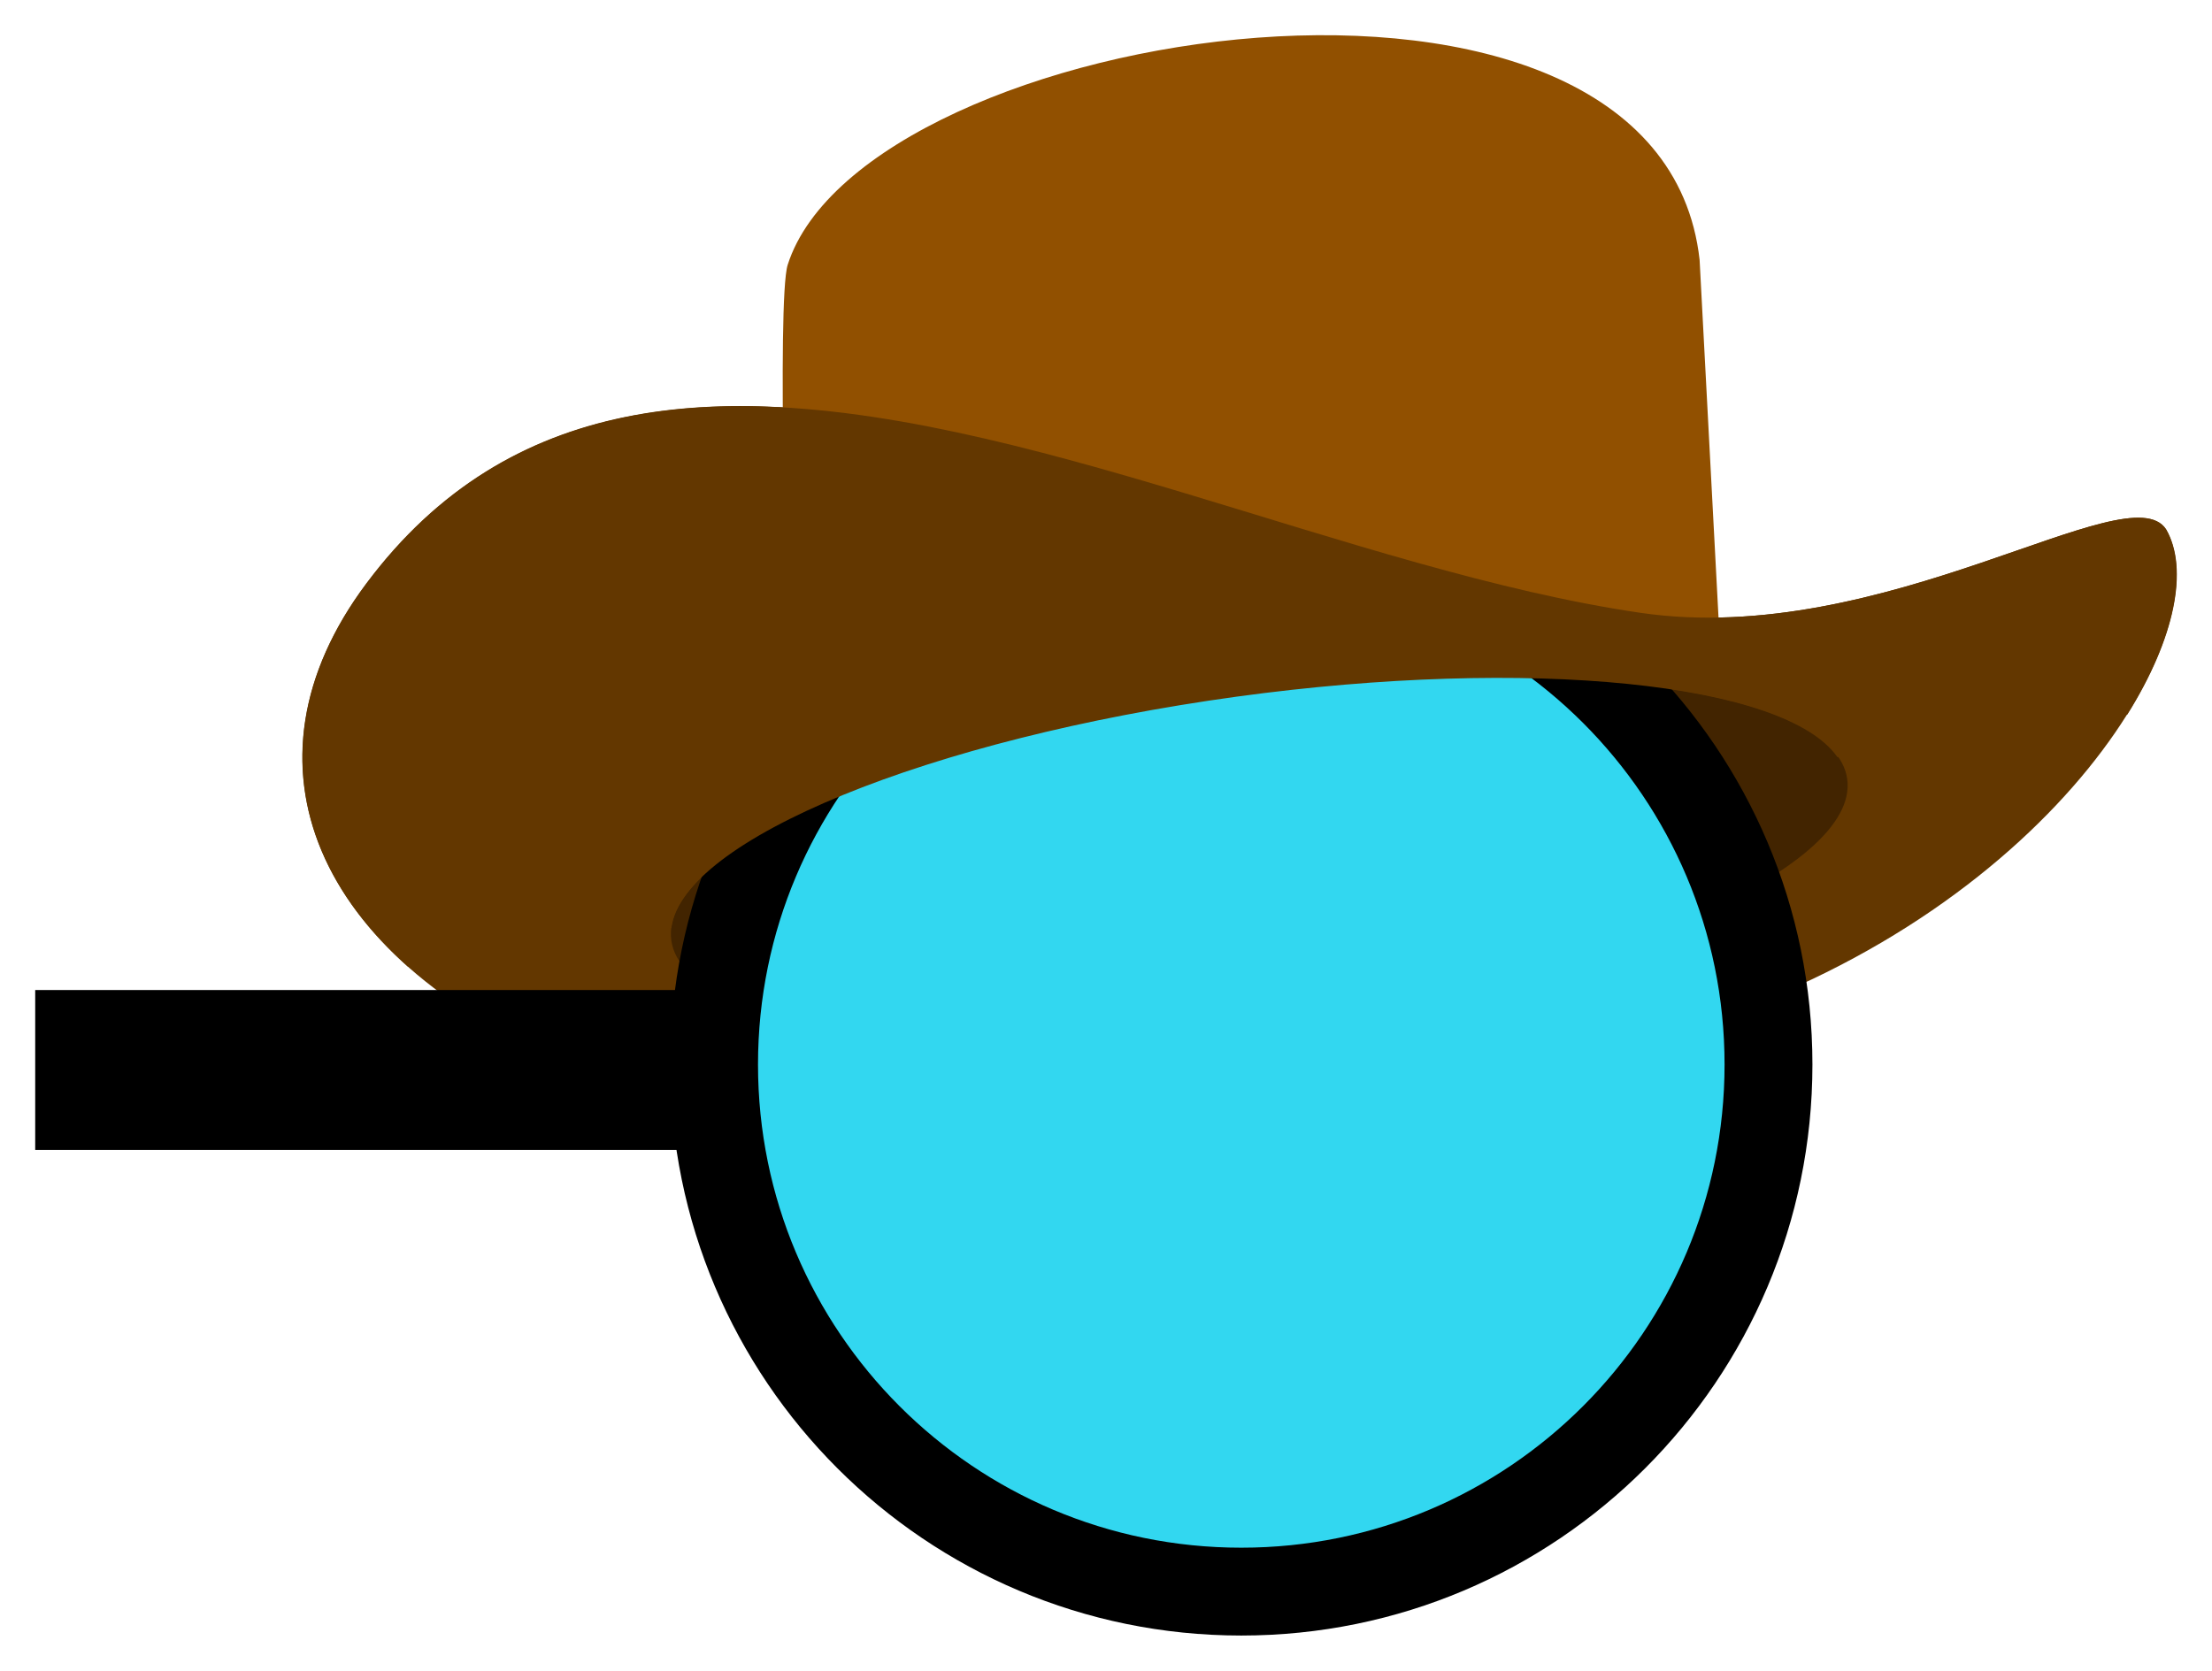
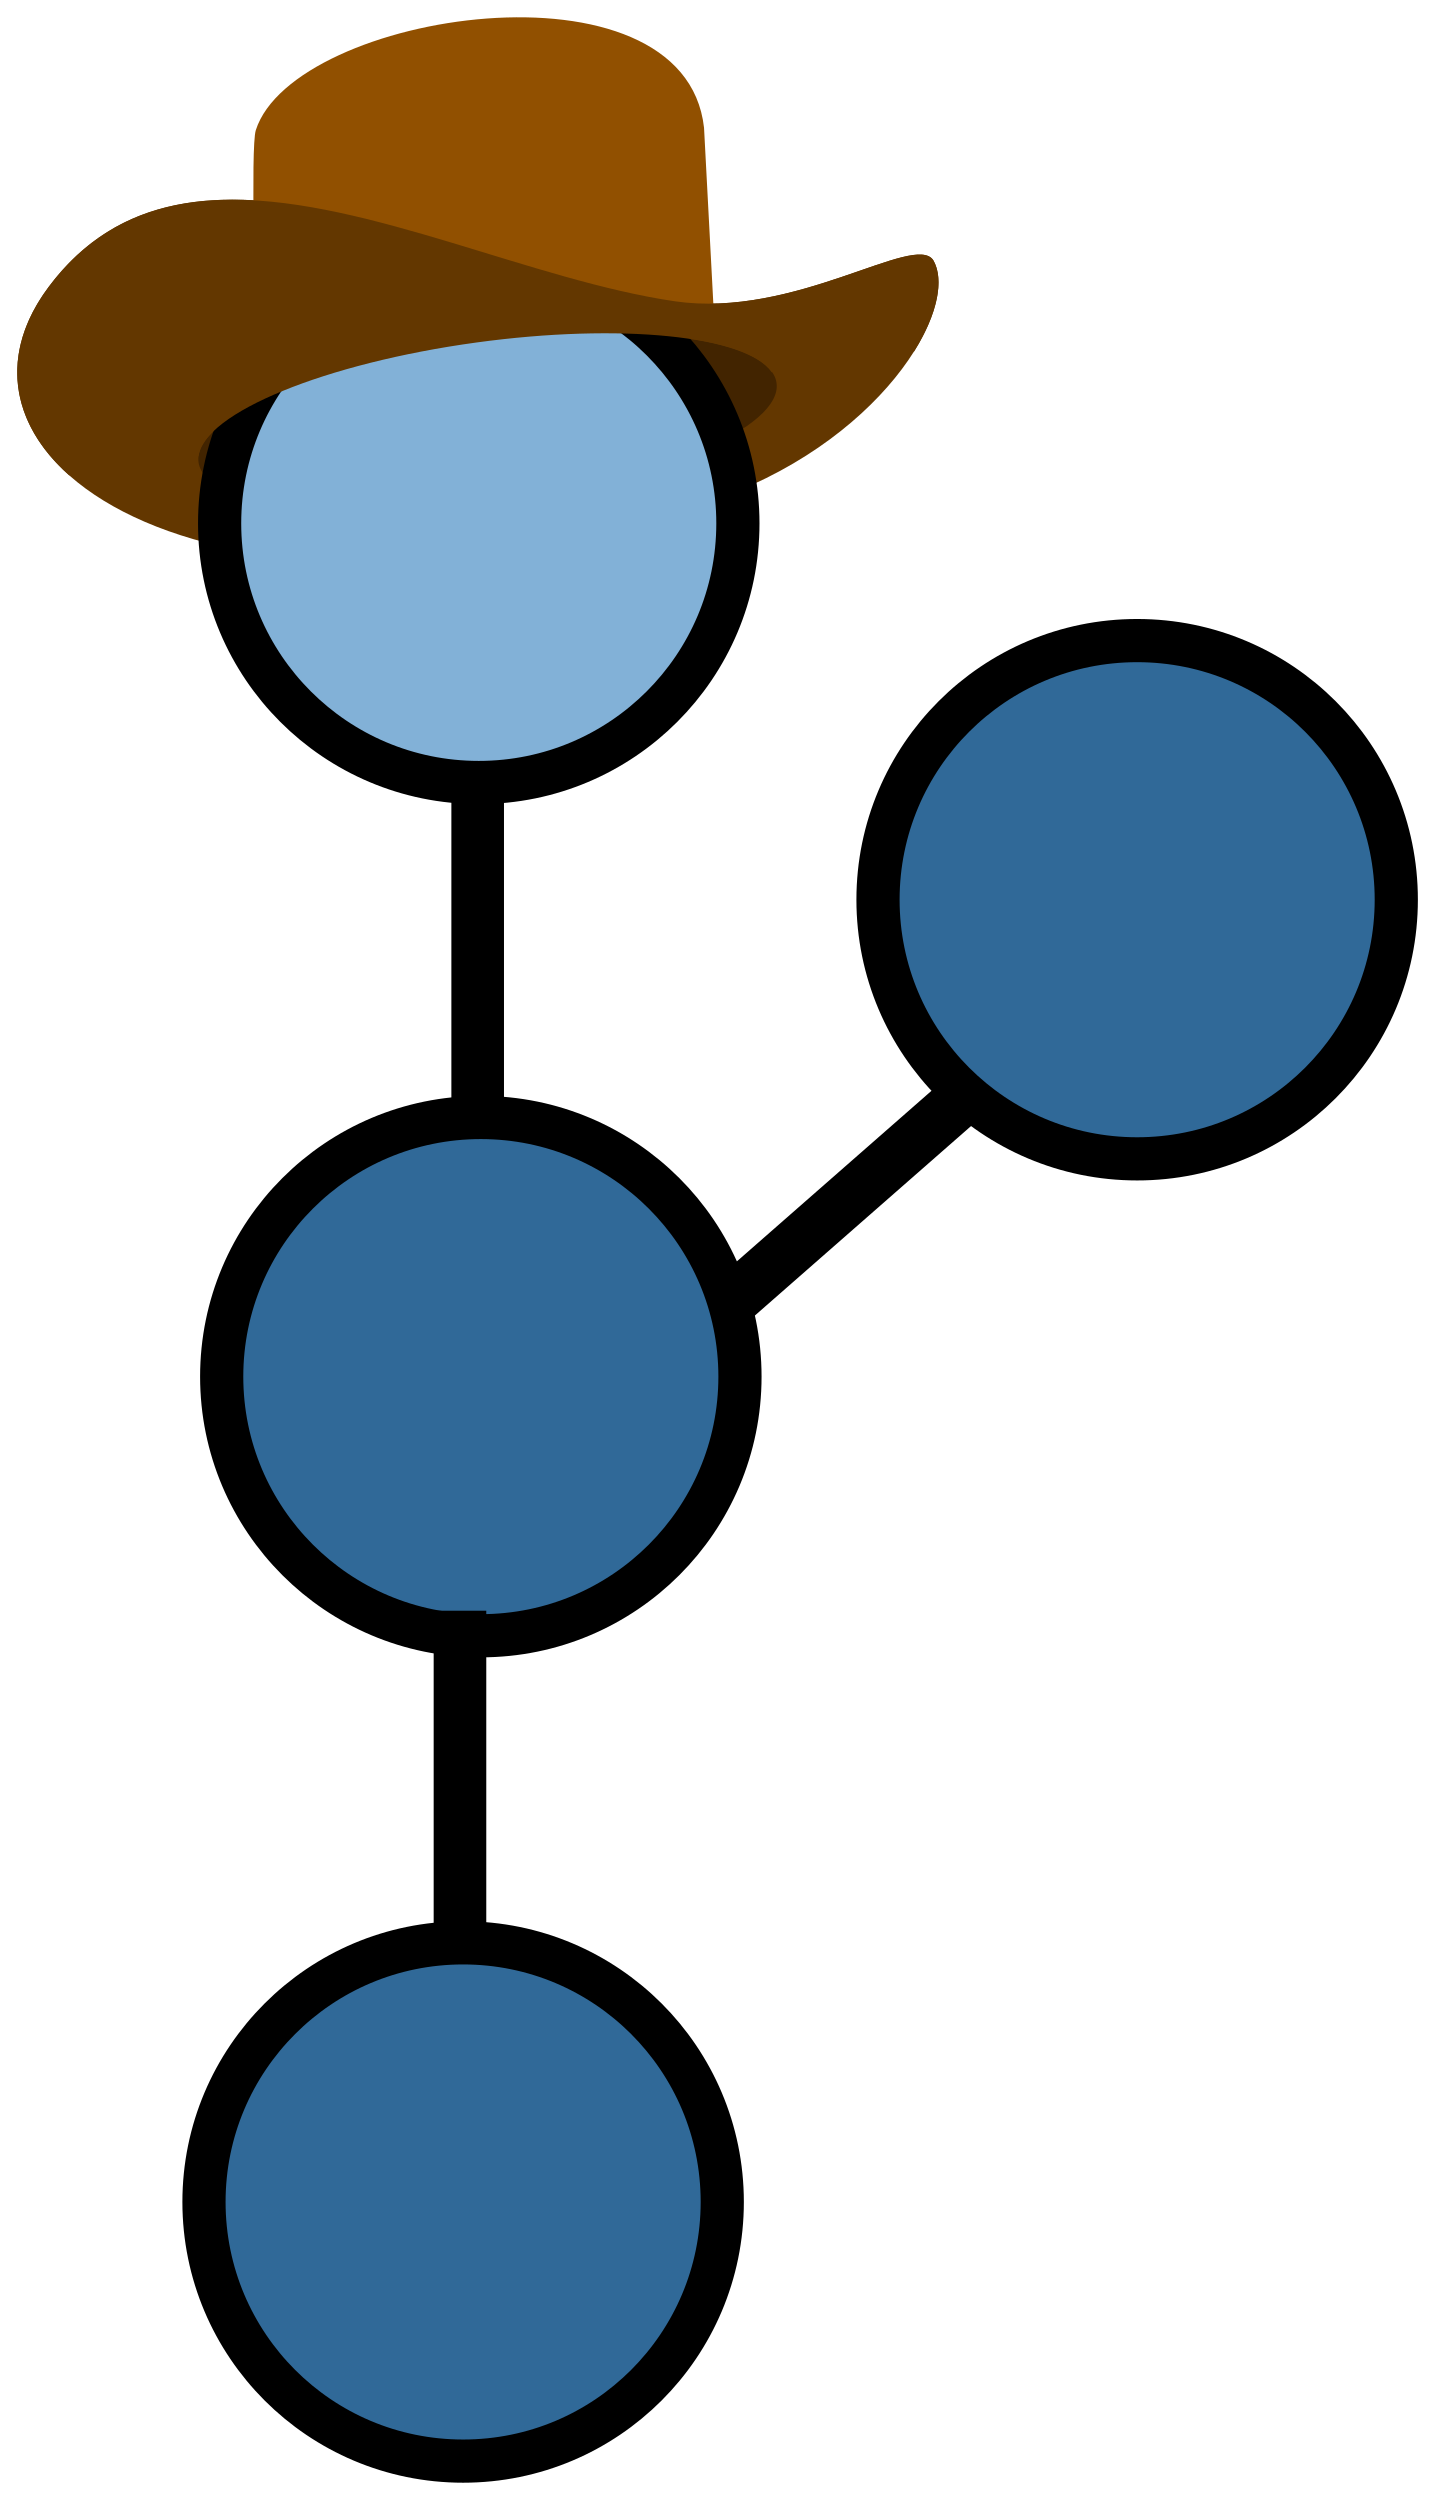
- <svg xmlns="http://www.w3.org/2000/svg" width="12.587mm" height="9.509mm" viewBox="0 0 12.587 9.509" version="1.1" id="svg4917">
+ <svg xmlns="http://www.w3.org/2000/svg" width="16.614mm" height="28.942mm" viewBox="0 0 16.614 28.942" version="1.1" id="svg4917">
  <defs id="defs4914" />
-   <g id="layer1" transform="translate(-103.0867,-124.3761)">
-     <path style="fill:#633700;fill-opacity:1;stroke:none;stroke-width:0.265px;stroke-linecap:butt;stroke-linejoin:miter;stroke-opacity:1" d="m 112.42,127.864 c 1.393,0.204 2.778,-0.803 2.992,-0.475 0.317,0.552 -0.62,2.145 -2.64,2.811 -5.619,1.852 -9.145,-0.437 -7.601,-2.503 1.632,-2.184 4.751,-0.2 7.249,0.166 z" id="path3575-0-6-6" />
-     <ellipse style="vector-effect:none;fill:#422400;fill-opacity:1;stroke:none;stroke-width:1.323;stroke-linecap:round;stroke-linejoin:round;stroke-miterlimit:10;stroke-dasharray:none;stroke-dashoffset:0;stroke-opacity:1;paint-order:normal" id="path3633-3-2-7" cx="-91.673" cy="143.046" rx="3.377" ry="0.937" transform="matrix(-0.9907332,0.1358222,0.1358222,0.9907332,0,0)" />
-     <circle style="fill:#32d7f0;fill-opacity:1;stroke:#000000;stroke-width:0.5;stroke-linecap:round;stroke-linejoin:round;stroke-miterlimit:4;stroke-dasharray:none;stroke-opacity:1" id="path1718-6-3" cx="-130.435" cy="110.15" r="3" transform="rotate(-90)" />
-     <path style="fill:#915000;fill-opacity:1;stroke:none;stroke-width:0.265px;stroke-linecap:butt;stroke-linejoin:miter;stroke-opacity:1" d="m 112.403,128.155 0.474,-0.049 -0.119,-2.251 c -0.227,-2.04 -4.751,-1.341 -5.189,0.028 -0.064,0.199 0,2.208 0,2.208 z" id="path3573-1-5-3" />
-     <path style="fill:#633700;fill-opacity:1;stroke:none;stroke-width:0.265px;stroke-linecap:butt;stroke-linejoin:miter;stroke-opacity:1" d="m 107.297,126.688 c 1.578,-0.002 3.485,0.936 5.124,1.176 1.393,0.204 2.778,-0.803 2.992,-0.475 0.129,0.224 0.051,0.619 -0.221,1.054 l -1.65,0.242 a 0.937,3.377 82.194 0 0 -3.417,-0.344 0.937,3.377 82.194 0 0 -3.218,1.317 l -1.499,0.22 c -0.682,-0.606 -0.813,-1.409 -0.236,-2.18 0.561,-0.751 1.298,-1.009 2.125,-1.01 z" id="path3575-0-7-1-3" />
-     <rect style="fill:#000000;fill-opacity:1;stroke:none;stroke-width:0.5;stroke-linecap:round;stroke-linejoin:round;stroke-miterlimit:4;stroke-dasharray:none;stroke-opacity:1" id="rect4684" width="3.854" height="0.91" x="103.287" y="130.011" />
+   <g id="layer1" transform="translate(-103.4445,-117.5451)">
+     <path style="fill:#633700;fill-opacity:1;stroke:none;stroke-width:0.265px;stroke-linecap:butt;stroke-linejoin:miter;stroke-opacity:1" d="m 111.257,121.033 c 1.393,0.204 2.778,-0.803 2.992,-0.475 0.317,0.552 -0.62,2.145 -2.64,2.811 -5.619,1.852 -9.145,-0.437 -7.601,-2.503 1.632,-2.184 4.751,-0.2 7.249,0.166 z" id="path3575-0-6-6-6-9-1-6-6-5-6-0" />
+     <ellipse style="vector-effect:none;fill:#422400;fill-opacity:1;stroke:none;stroke-width:1.323;stroke-linecap:round;stroke-linejoin:round;stroke-miterlimit:10;stroke-dasharray:none;stroke-dashoffset:0;stroke-opacity:1;paint-order:normal" id="path3633-3-2-7-7-1-0-9-8-6-7-9" cx="-91.448" cy="136.12" rx="3.377" ry="0.937" transform="matrix(-0.9907332,0.1358222,0.1358222,0.9907332,0,0)" />
+     <circle style="fill:#82b1d7;fill-opacity:1;stroke:#000000;stroke-width:0.5;stroke-linecap:round;stroke-linejoin:round;stroke-miterlimit:4;stroke-dasharray:none;stroke-opacity:1" id="path1718-6-3-5-2-63-3-8-3-5-3" cx="-123.604" cy="108.987" r="3" transform="rotate(-90)" />
+     <circle style="fill:#306998;fill-opacity:1;stroke:#000000;stroke-width:0.5;stroke-linecap:round;stroke-linejoin:round;stroke-miterlimit:4;stroke-dasharray:none;stroke-opacity:1" id="path1718-6-3-3-3-7-2-7-4-9-3-6" cx="-133.482" cy="109.011" r="3" transform="rotate(-90)" />
+     <path style="fill:#915000;fill-opacity:1;stroke:none;stroke-width:0.265px;stroke-linecap:butt;stroke-linejoin:miter;stroke-opacity:1" d="m 111.24,121.324 0.474,-0.049 -0.119,-2.251 c -0.227,-2.04 -4.751,-1.341 -5.189,0.028 -0.064,0.199 0,2.208 0,2.208 z" id="path3573-1-5-3-5-0-0-2-3-4-5-0" />
+     <path style="fill:#633700;fill-opacity:1;stroke:none;stroke-width:0.265px;stroke-linecap:butt;stroke-linejoin:miter;stroke-opacity:1" d="m 106.133,119.857 c 1.578,-0.002 3.485,0.936 5.124,1.176 1.393,0.204 2.778,-0.803 2.992,-0.475 0.129,0.224 0.051,0.619 -0.221,1.054 l -1.65,0.242 a 0.937,3.377 82.194 0 0 -3.417,-0.344 0.937,3.377 82.194 0 0 -3.218,1.317 l -1.499,0.22 c -0.682,-0.606 -0.813,-1.409 -0.236,-2.18 0.561,-0.751 1.298,-1.009 2.125,-1.01 z" id="path3575-0-7-1-3-6-9-6-5-1-8-6-6" />
+     <rect style="fill:#000000;fill-opacity:1;stroke:none;stroke-width:0.408;stroke-linecap:round;stroke-linejoin:round;stroke-miterlimit:4;stroke-dasharray:none;stroke-opacity:1" id="rect4684-2-3-1-47-4-1-2-2" width="0.609" height="3.832" x="108.67" y="126.637" />
+     <circle style="fill:#306998;fill-opacity:1;stroke:#000000;stroke-width:0.5;stroke-linecap:round;stroke-linejoin:round;stroke-miterlimit:4;stroke-dasharray:none;stroke-opacity:1" id="path1718-6-3-3-3-7-2-5-5-6-3-9-2-9-6" cx="127.961" cy="116.609" r="3" transform="matrix(0,1,1,0,0,0)" />
+     <rect style="fill:#000000;fill-opacity:1;stroke:none;stroke-width:0.408;stroke-linecap:round;stroke-linejoin:round;stroke-miterlimit:4;stroke-dasharray:none;stroke-opacity:1" id="rect4684-2-3-1-4-7-5-0-2-9-1-1" width="0.609" height="3.832" x="-173.794" y="-3.29" transform="rotate(-131.2346)" />
+     <circle style="fill:#306998;fill-opacity:1;stroke:#000000;stroke-width:0.5;stroke-linecap:round;stroke-linejoin:round;stroke-miterlimit:4;stroke-dasharray:none;stroke-opacity:1" id="path1718-6-3-3-3-7-6-7-0-3-2-8" cx="-143.037" cy="108.806" r="3" transform="rotate(-90)" />
+     <rect style="fill:#000000;fill-opacity:1;stroke:none;stroke-width:0.408;stroke-linecap:round;stroke-linejoin:round;stroke-miterlimit:4;stroke-dasharray:none;stroke-opacity:1" id="rect4684-2-3-0-8-6-9-7-7" width="0.609" height="3.832" x="108.465" y="136.192" />
  </g>
</svg>
